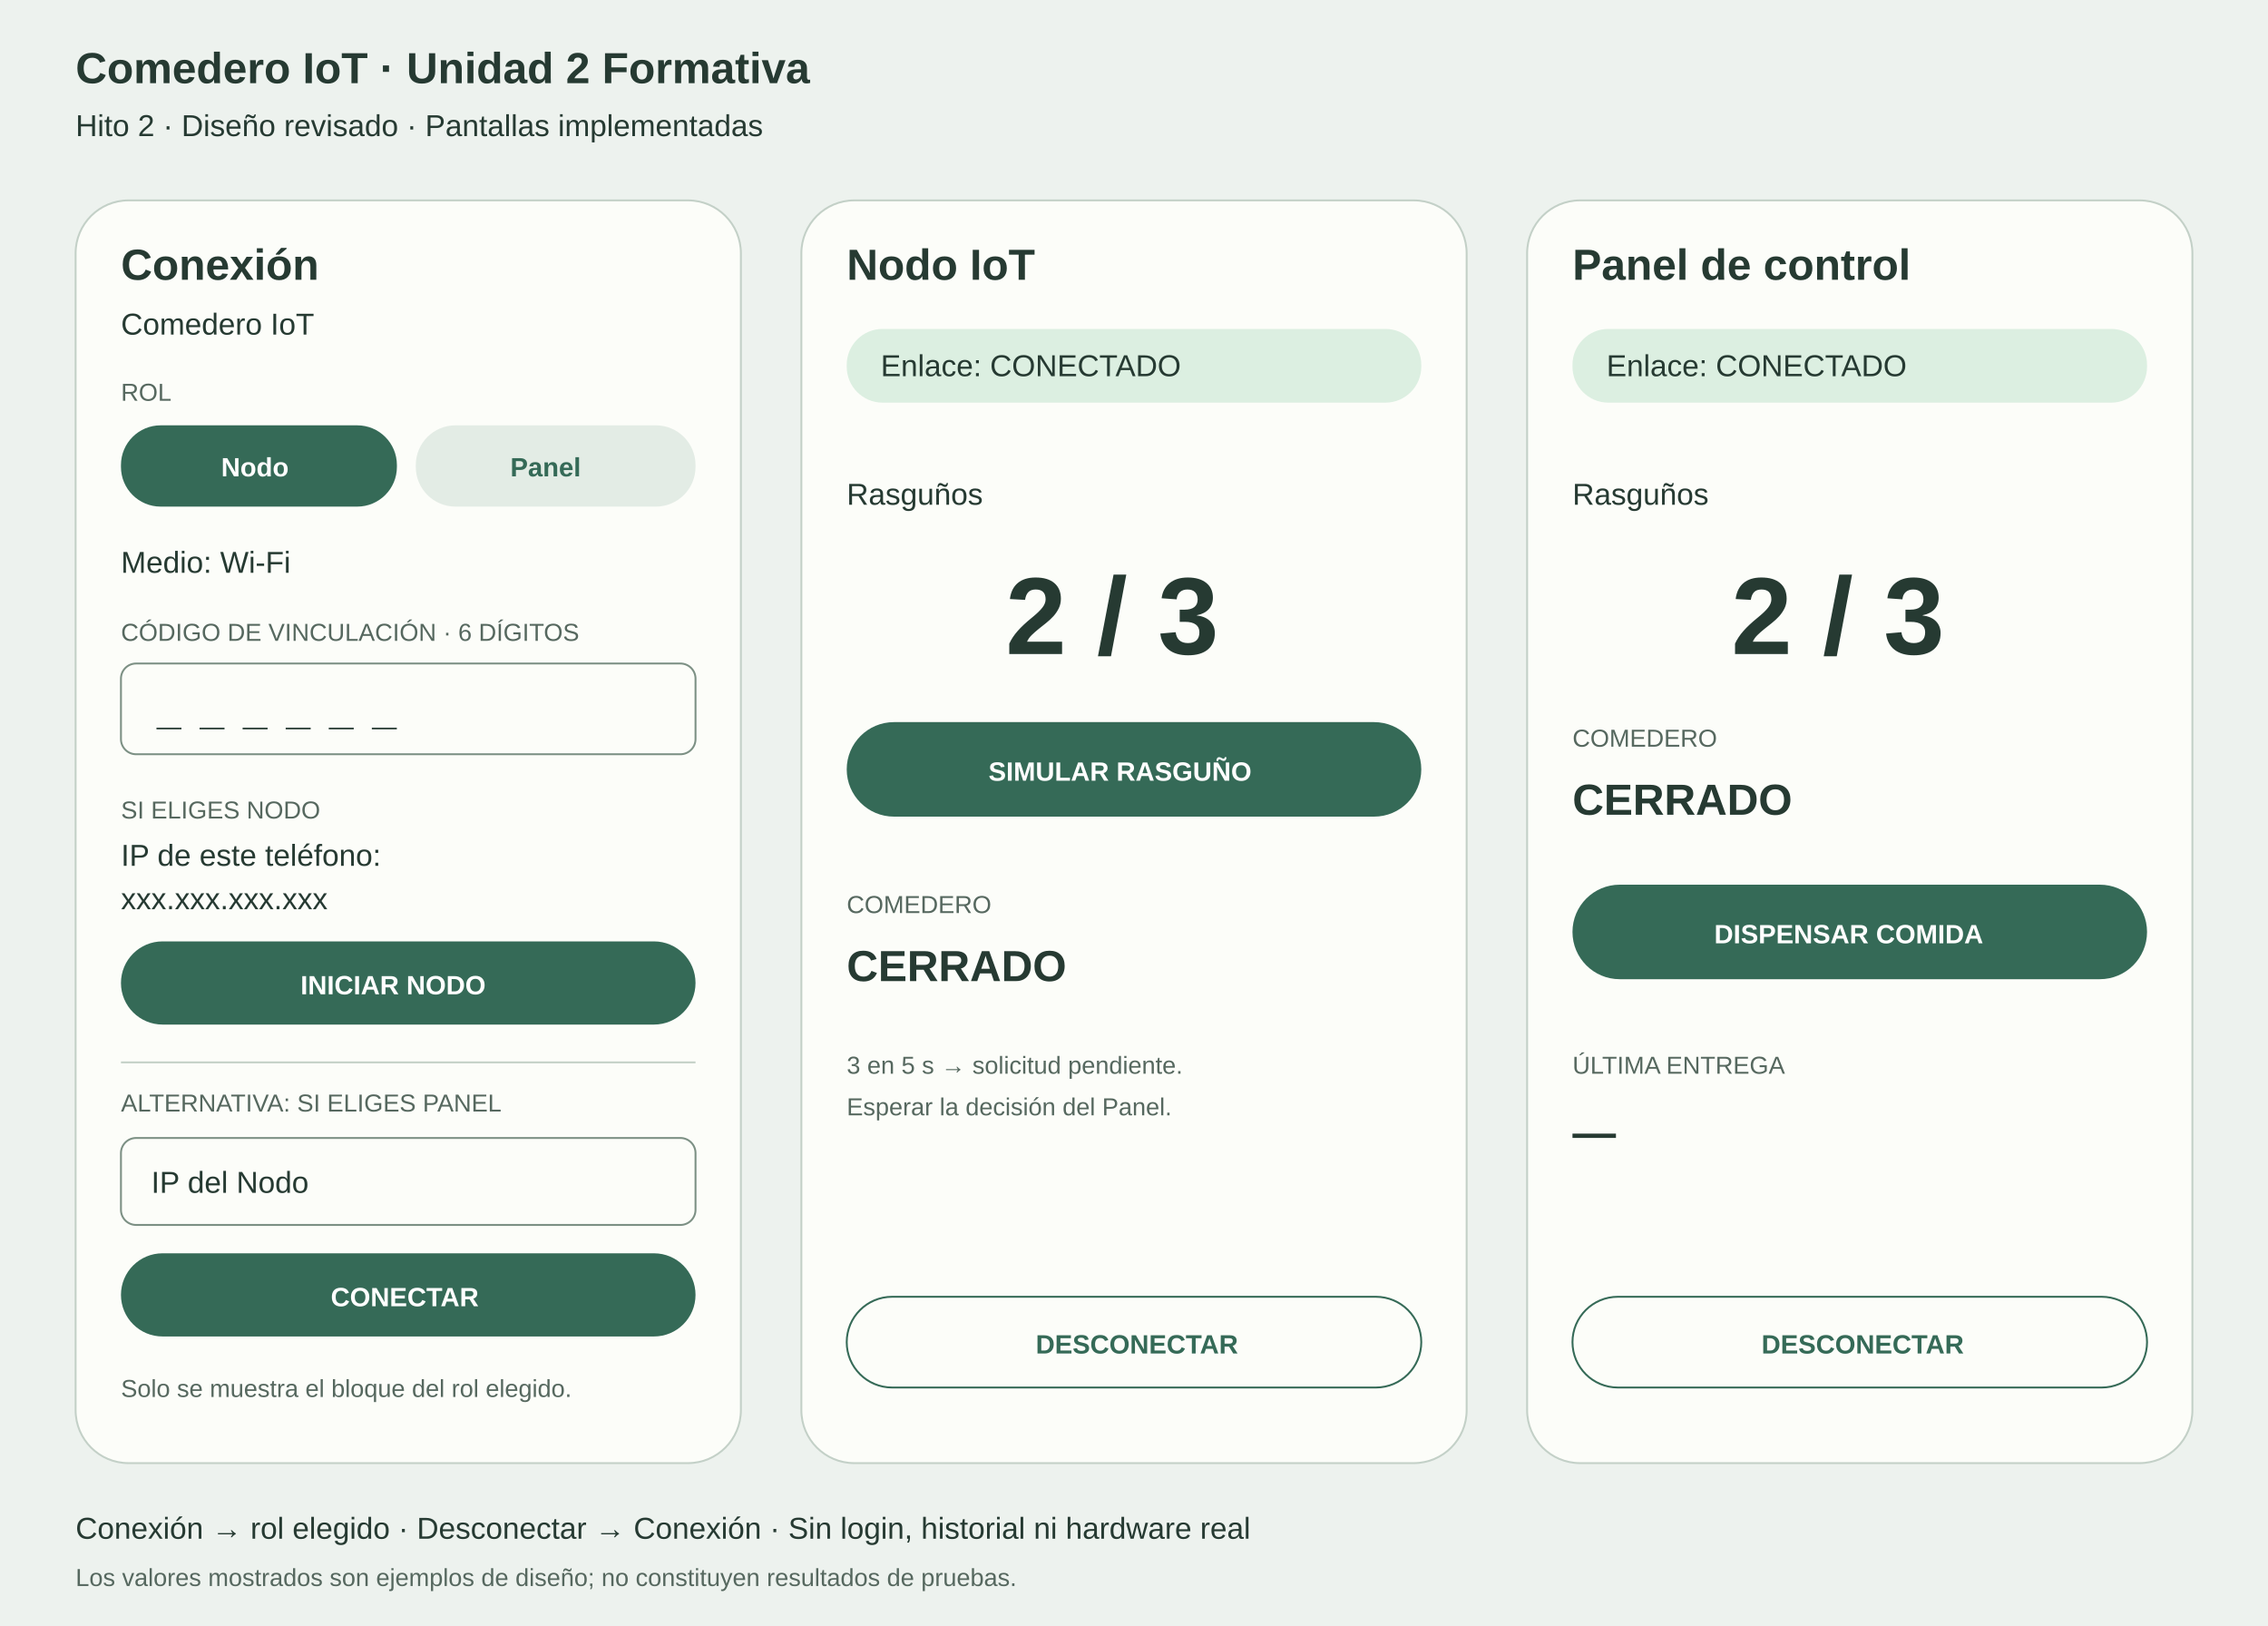
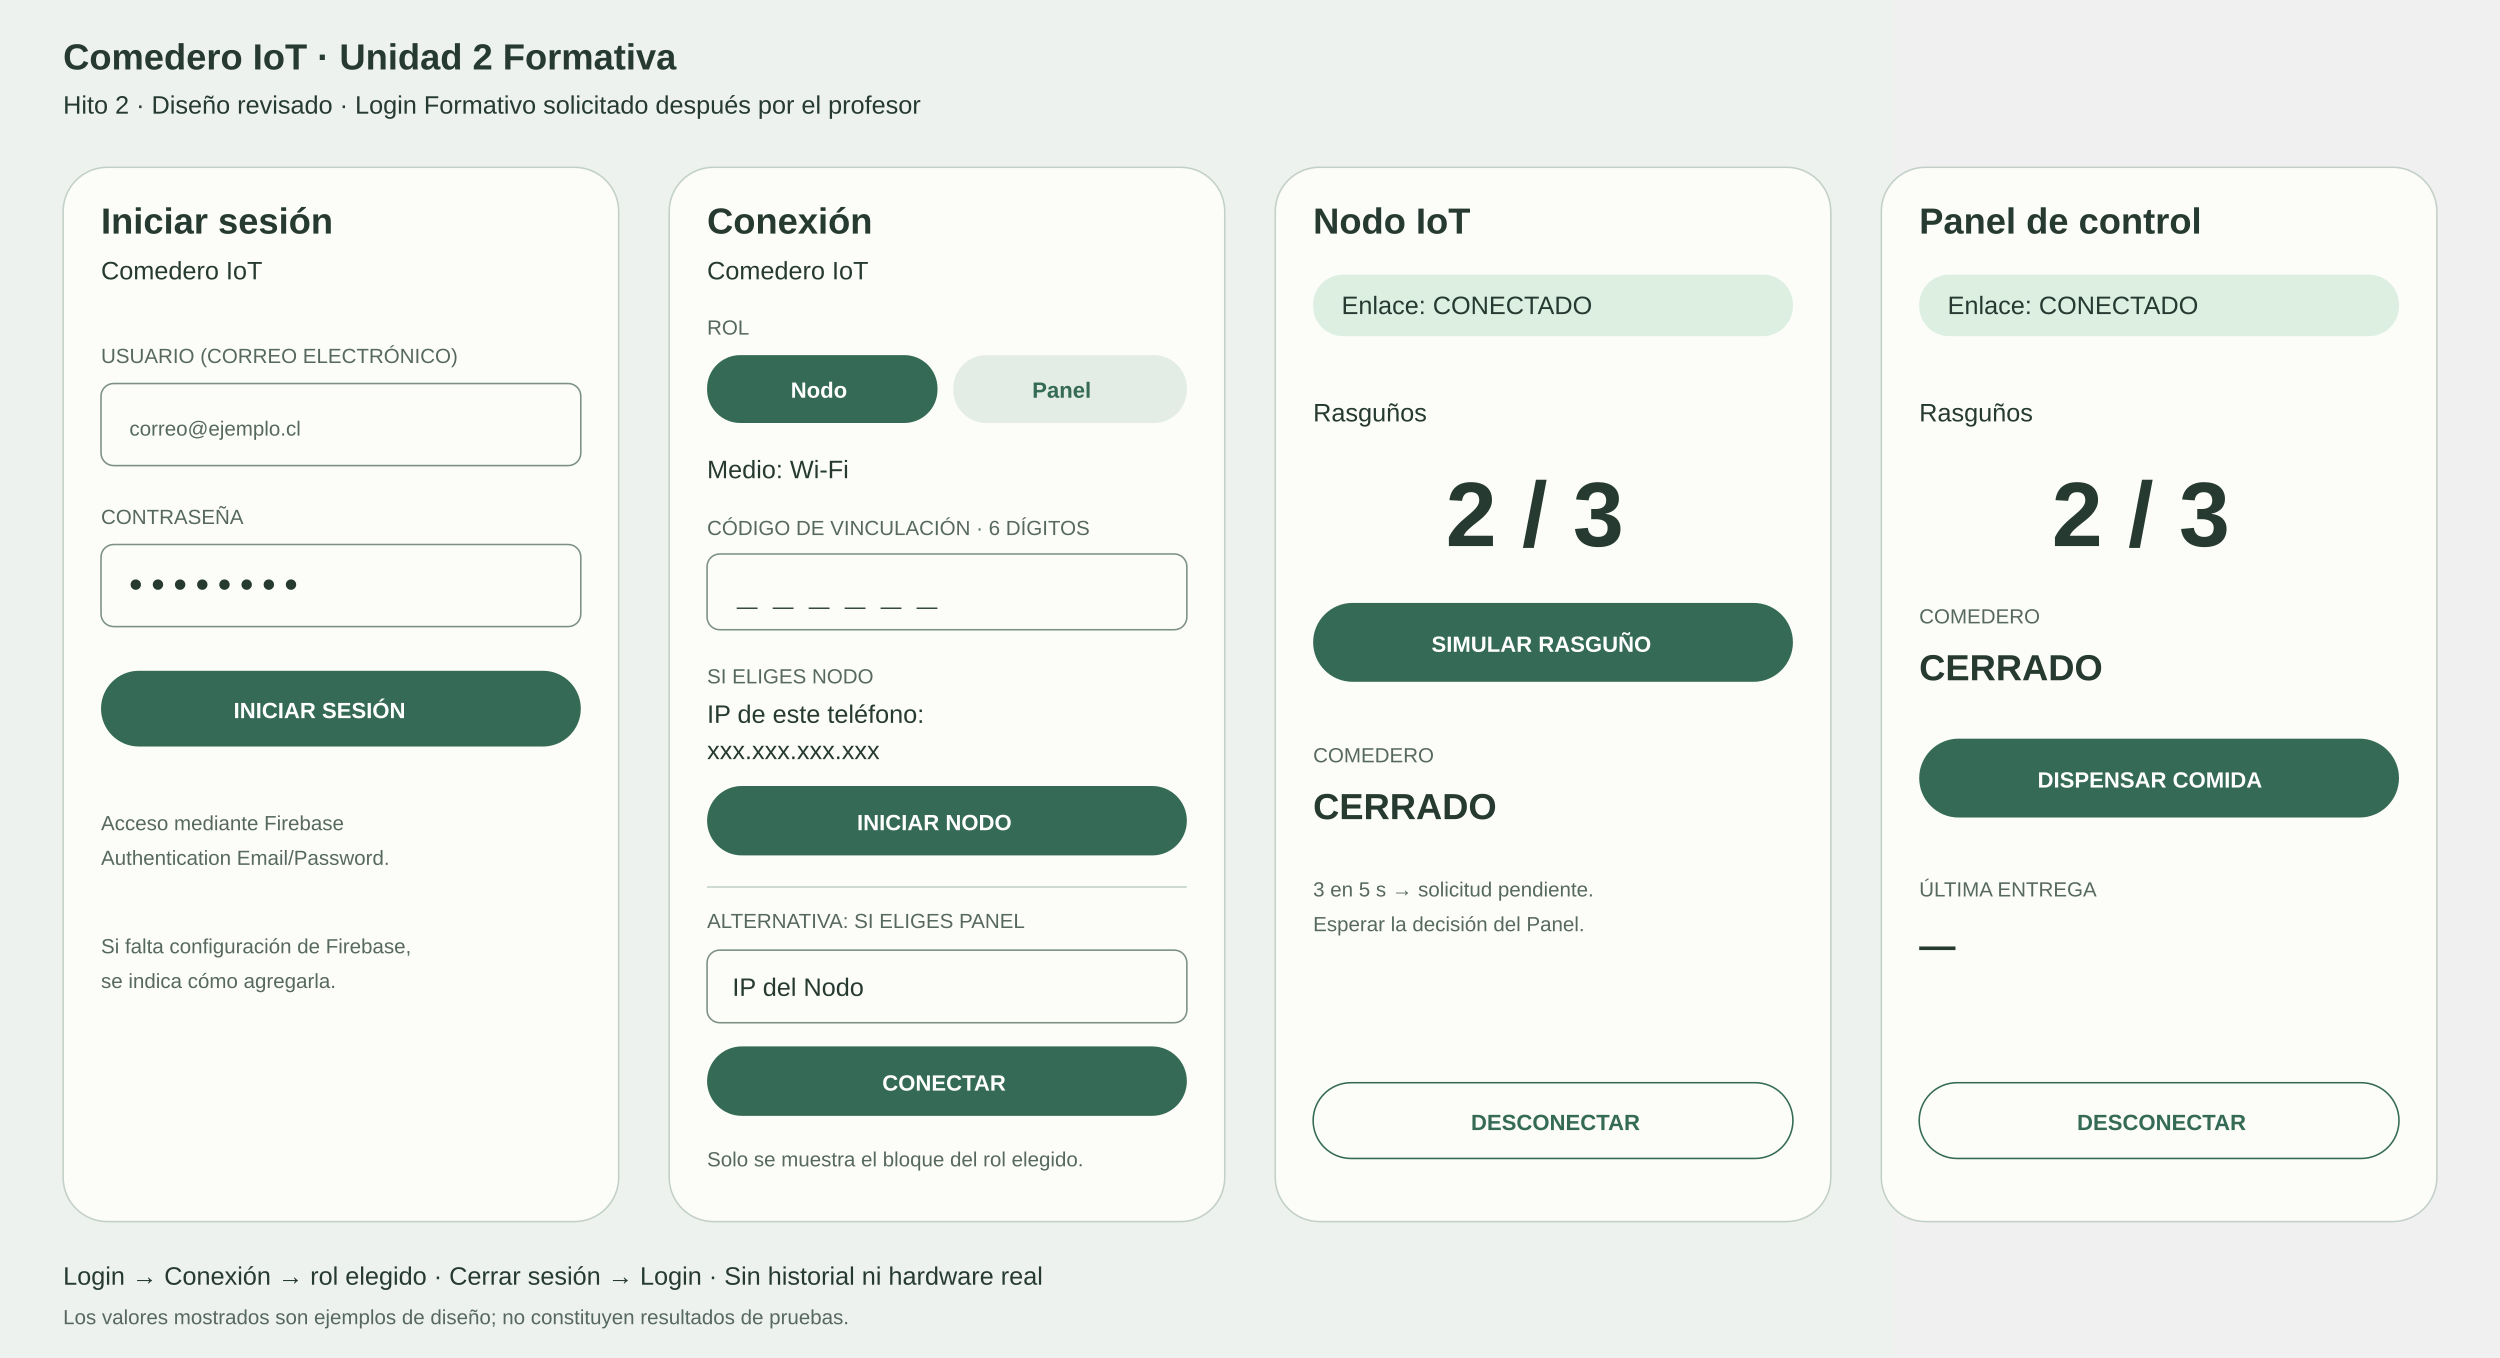
- <svg xmlns="http://www.w3.org/2000/svg" width="1200" height="860" viewBox="0 0 1200 860" role="img" aria-labelledby="title desc">
+ <svg xmlns="http://www.w3.org/2000/svg" width="1584" height="860" viewBox="0 0 1584 860" role="img" aria-labelledby="title desc">
  <style>
    text { font-family: Arial, sans-serif; fill: #263a32; }
    .title { font-size: 23px; font-weight: 700; }
    .label { font-size: 16px; }
    .small { font-size: 13px; fill: #56685f; }
    .button { font-size: 14px; font-weight: 700; fill: #fff; }
    .outline { font-size: 14px; font-weight: 700; fill: #356a57; }
    .big { font-size: 58px; font-weight: 700; }
  </style>
  <rect width="1200" height="860" fill="#edf2ee" />
  <text x="40" y="44" class="title">Comedero IoT · Unidad 2 Formativa</text>
-   <text x="40" y="72" class="label">Hito 2 · Diseño revisado · Pantallas implementadas</text>
+   <text x="40" y="72" class="label">Hito 2 · Diseño revisado · Login Formativo solicitado después por el profesor</text>
  <rect x="40" y="106" width="352" height="668" rx="28" fill="#fcfdf9" stroke="#c3d0c7" />
-   <text x="64" y="148" class="title">Conexión</text>
+   <text x="64" y="148" class="title">Iniciar sesión</text>
  <text x="64" y="177" class="label">Comedero IoT</text>
-   <text x="64" y="212" class="small">ROL</text>
-   <rect x="64" y="225" width="146" height="43" rx="21" fill="#356a57" />
-   <text x="117" y="252" class="button">Nodo</text>
-   <rect x="220" y="225" width="148" height="43" rx="21" fill="#e3ece5" />
-   <text x="270" y="252" class="outline">Panel</text>
-   <text x="64" y="303" class="label">Medio: Wi-Fi</text>
-   <text x="64" y="339" class="small">CÓDIGO DE VINCULACIÓN · 6 DÍGITOS</text>
-   <rect x="64" y="351" width="304" height="48" rx="8" fill="none" stroke="#7c9084" />
-   <text x="83" y="383" class="title" letter-spacing="10">______</text>
-   <text x="64" y="433" class="small">SI ELIGES NODO</text>
-   <text x="64" y="458" class="label">IP de este teléfono:</text>
-   <text x="64" y="481" class="label">xxx.xxx.xxx.xxx</text>
-   <rect x="64" y="498" width="304" height="44" rx="22" fill="#356a57" />
-   <text x="159" y="526" class="button">INICIAR NODO</text>
-   <line x1="64" y1="562" x2="368" y2="562" stroke="#c3d0c7" />
-   <text x="64" y="588" class="small">ALTERNATIVA: SI ELIGES PANEL</text>
-   <rect x="64" y="602" width="304" height="46" rx="8" fill="none" stroke="#7c9084" />
-   <text x="80" y="631" class="label">IP del Nodo</text>
-   <rect x="64" y="663" width="304" height="44" rx="22" fill="#356a57" />
-   <text x="175" y="691" class="button">CONECTAR</text>
-   <text x="64" y="739" class="small">Solo se muestra el bloque del rol elegido.</text>
-   <rect x="424" y="106" width="352" height="668" rx="28" fill="#fcfdf9" stroke="#c3d0c7" />
-   <text x="448" y="148" class="title">Nodo IoT</text>
-   <rect x="448" y="174" width="304" height="39" rx="19" fill="#dcefe1" />
-   <text x="466" y="199" class="label">Enlace: CONECTADO</text>
-   <text x="448" y="267" class="label">Rasguños</text>
-   <text x="532" y="346" class="big">2 / 3</text>
-   <rect x="448" y="382" width="304" height="50" rx="25" fill="#356a57" />
-   <text x="523" y="413" class="button">SIMULAR RASGUÑO</text>
-   <text x="448" y="483" class="small">COMEDERO</text>
-   <text x="448" y="519" class="title">CERRADO</text>
-   <text x="448" y="568" class="small">3 en 5 s → solicitud pendiente.</text>
-   <text x="448" y="590" class="small">Esperar la decisión del Panel.</text>
-   <rect x="448" y="686" width="304" height="48" rx="24" fill="none" stroke="#356a57" />
-   <text x="548" y="716" class="outline">DESCONECTAR</text>
-   <rect x="808" y="106" width="352" height="668" rx="28" fill="#fcfdf9" stroke="#c3d0c7" />
-   <text x="832" y="148" class="title">Panel de control</text>
-   <rect x="832" y="174" width="304" height="39" rx="19" fill="#dcefe1" />
-   <text x="850" y="199" class="label">Enlace: CONECTADO</text>
-   <text x="832" y="267" class="label">Rasguños</text>
-   <text x="916" y="346" class="big">2 / 3</text>
-   <text x="832" y="395" class="small">COMEDERO</text>
-   <text x="832" y="431" class="title">CERRADO</text>
-   <rect x="832" y="468" width="304" height="50" rx="25" fill="#356a57" />
-   <text x="907" y="499" class="button">DISPENSAR COMIDA</text>
-   <text x="832" y="568" class="small">ÚLTIMA ENTREGA</text>
-   <text x="832" y="607" class="title">—</text>
-   <rect x="832" y="686" width="304" height="48" rx="24" fill="none" stroke="#356a57" />
-   <text x="932" y="716" class="outline">DESCONECTAR</text>
-   <text x="40" y="814" class="label">Conexión → rol elegido · Desconectar → Conexión · Sin login, historial ni hardware real</text>
+   <text x="64" y="230" class="small">USUARIO (CORREO ELECTRÓNICO)</text>
+   <rect x="64" y="243" width="304" height="52" rx="8" fill="none" stroke="#7c9084" />
+   <text x="82" y="276" class="small">correo@ejemplo.cl</text>
+   <text x="64" y="332" class="small">CONTRASEÑA</text>
+   <rect x="64" y="345" width="304" height="52" rx="8" fill="none" stroke="#7c9084" />
+   <text x="82" y="378" class="title" letter-spacing="6">••••••••</text>
+   <rect x="64" y="425" width="304" height="48" rx="24" fill="#356a57" />
+   <text x="148" y="455" class="button">INICIAR SESIÓN</text>
+   <text x="64" y="526" class="small">Acceso mediante Firebase</text>
+   <text x="64" y="548" class="small">Authentication Email/Password.</text>
+   <text x="64" y="604" class="small">Si falta configuración de Firebase,</text>
+   <text x="64" y="626" class="small">se indica cómo agregarla.</text>
+   <g transform="translate(384 0)">
+     <rect x="40" y="106" width="352" height="668" rx="28" fill="#fcfdf9" stroke="#c3d0c7" />
+     <text x="64" y="148" class="title">Conexión</text>
+     <text x="64" y="177" class="label">Comedero IoT</text>
+     <text x="64" y="212" class="small">ROL</text>
+     <rect x="64" y="225" width="146" height="43" rx="21" fill="#356a57" />
+     <text x="117" y="252" class="button">Nodo</text>
+     <rect x="220" y="225" width="148" height="43" rx="21" fill="#e3ece5" />
+     <text x="270" y="252" class="outline">Panel</text>
+     <text x="64" y="303" class="label">Medio: Wi-Fi</text>
+     <text x="64" y="339" class="small">CÓDIGO DE VINCULACIÓN · 6 DÍGITOS</text>
+     <rect x="64" y="351" width="304" height="48" rx="8" fill="none" stroke="#7c9084" />
+     <text x="83" y="383" class="title" letter-spacing="10">______</text>
+     <text x="64" y="433" class="small">SI ELIGES NODO</text>
+     <text x="64" y="458" class="label">IP de este teléfono:</text>
+     <text x="64" y="481" class="label">xxx.xxx.xxx.xxx</text>
+     <rect x="64" y="498" width="304" height="44" rx="22" fill="#356a57" />
+     <text x="159" y="526" class="button">INICIAR NODO</text>
+     <line x1="64" y1="562" x2="368" y2="562" stroke="#c3d0c7" />
+     <text x="64" y="588" class="small">ALTERNATIVA: SI ELIGES PANEL</text>
+     <rect x="64" y="602" width="304" height="46" rx="8" fill="none" stroke="#7c9084" />
+     <text x="80" y="631" class="label">IP del Nodo</text>
+     <rect x="64" y="663" width="304" height="44" rx="22" fill="#356a57" />
+     <text x="175" y="691" class="button">CONECTAR</text>
+     <text x="64" y="739" class="small">Solo se muestra el bloque del rol elegido.</text>
+     <rect x="424" y="106" width="352" height="668" rx="28" fill="#fcfdf9" stroke="#c3d0c7" />
+     <text x="448" y="148" class="title">Nodo IoT</text>
+     <rect x="448" y="174" width="304" height="39" rx="19" fill="#dcefe1" />
+     <text x="466" y="199" class="label">Enlace: CONECTADO</text>
+     <text x="448" y="267" class="label">Rasguños</text>
+     <text x="532" y="346" class="big">2 / 3</text>
+     <rect x="448" y="382" width="304" height="50" rx="25" fill="#356a57" />
+     <text x="523" y="413" class="button">SIMULAR RASGUÑO</text>
+     <text x="448" y="483" class="small">COMEDERO</text>
+     <text x="448" y="519" class="title">CERRADO</text>
+     <text x="448" y="568" class="small">3 en 5 s → solicitud pendiente.</text>
+     <text x="448" y="590" class="small">Esperar la decisión del Panel.</text>
+     <rect x="448" y="686" width="304" height="48" rx="24" fill="none" stroke="#356a57" />
+     <text x="548" y="716" class="outline">DESCONECTAR</text>
+     <rect x="808" y="106" width="352" height="668" rx="28" fill="#fcfdf9" stroke="#c3d0c7" />
+     <text x="832" y="148" class="title">Panel de control</text>
+     <rect x="832" y="174" width="304" height="39" rx="19" fill="#dcefe1" />
+     <text x="850" y="199" class="label">Enlace: CONECTADO</text>
+     <text x="832" y="267" class="label">Rasguños</text>
+     <text x="916" y="346" class="big">2 / 3</text>
+     <text x="832" y="395" class="small">COMEDERO</text>
+     <text x="832" y="431" class="title">CERRADO</text>
+     <rect x="832" y="468" width="304" height="50" rx="25" fill="#356a57" />
+     <text x="907" y="499" class="button">DISPENSAR COMIDA</text>
+     <text x="832" y="568" class="small">ÚLTIMA ENTREGA</text>
+     <text x="832" y="607" class="title">—</text>
+     <rect x="832" y="686" width="304" height="48" rx="24" fill="none" stroke="#356a57" />
+     <text x="932" y="716" class="outline">DESCONECTAR</text>
+   </g>
+   <text x="40" y="814" class="label">Login → Conexión → rol elegido · Cerrar sesión → Login · Sin historial ni hardware real</text>
  <text x="40" y="839" class="small">Los valores mostrados son ejemplos de diseño; no constituyen resultados de pruebas.</text>
</svg>
